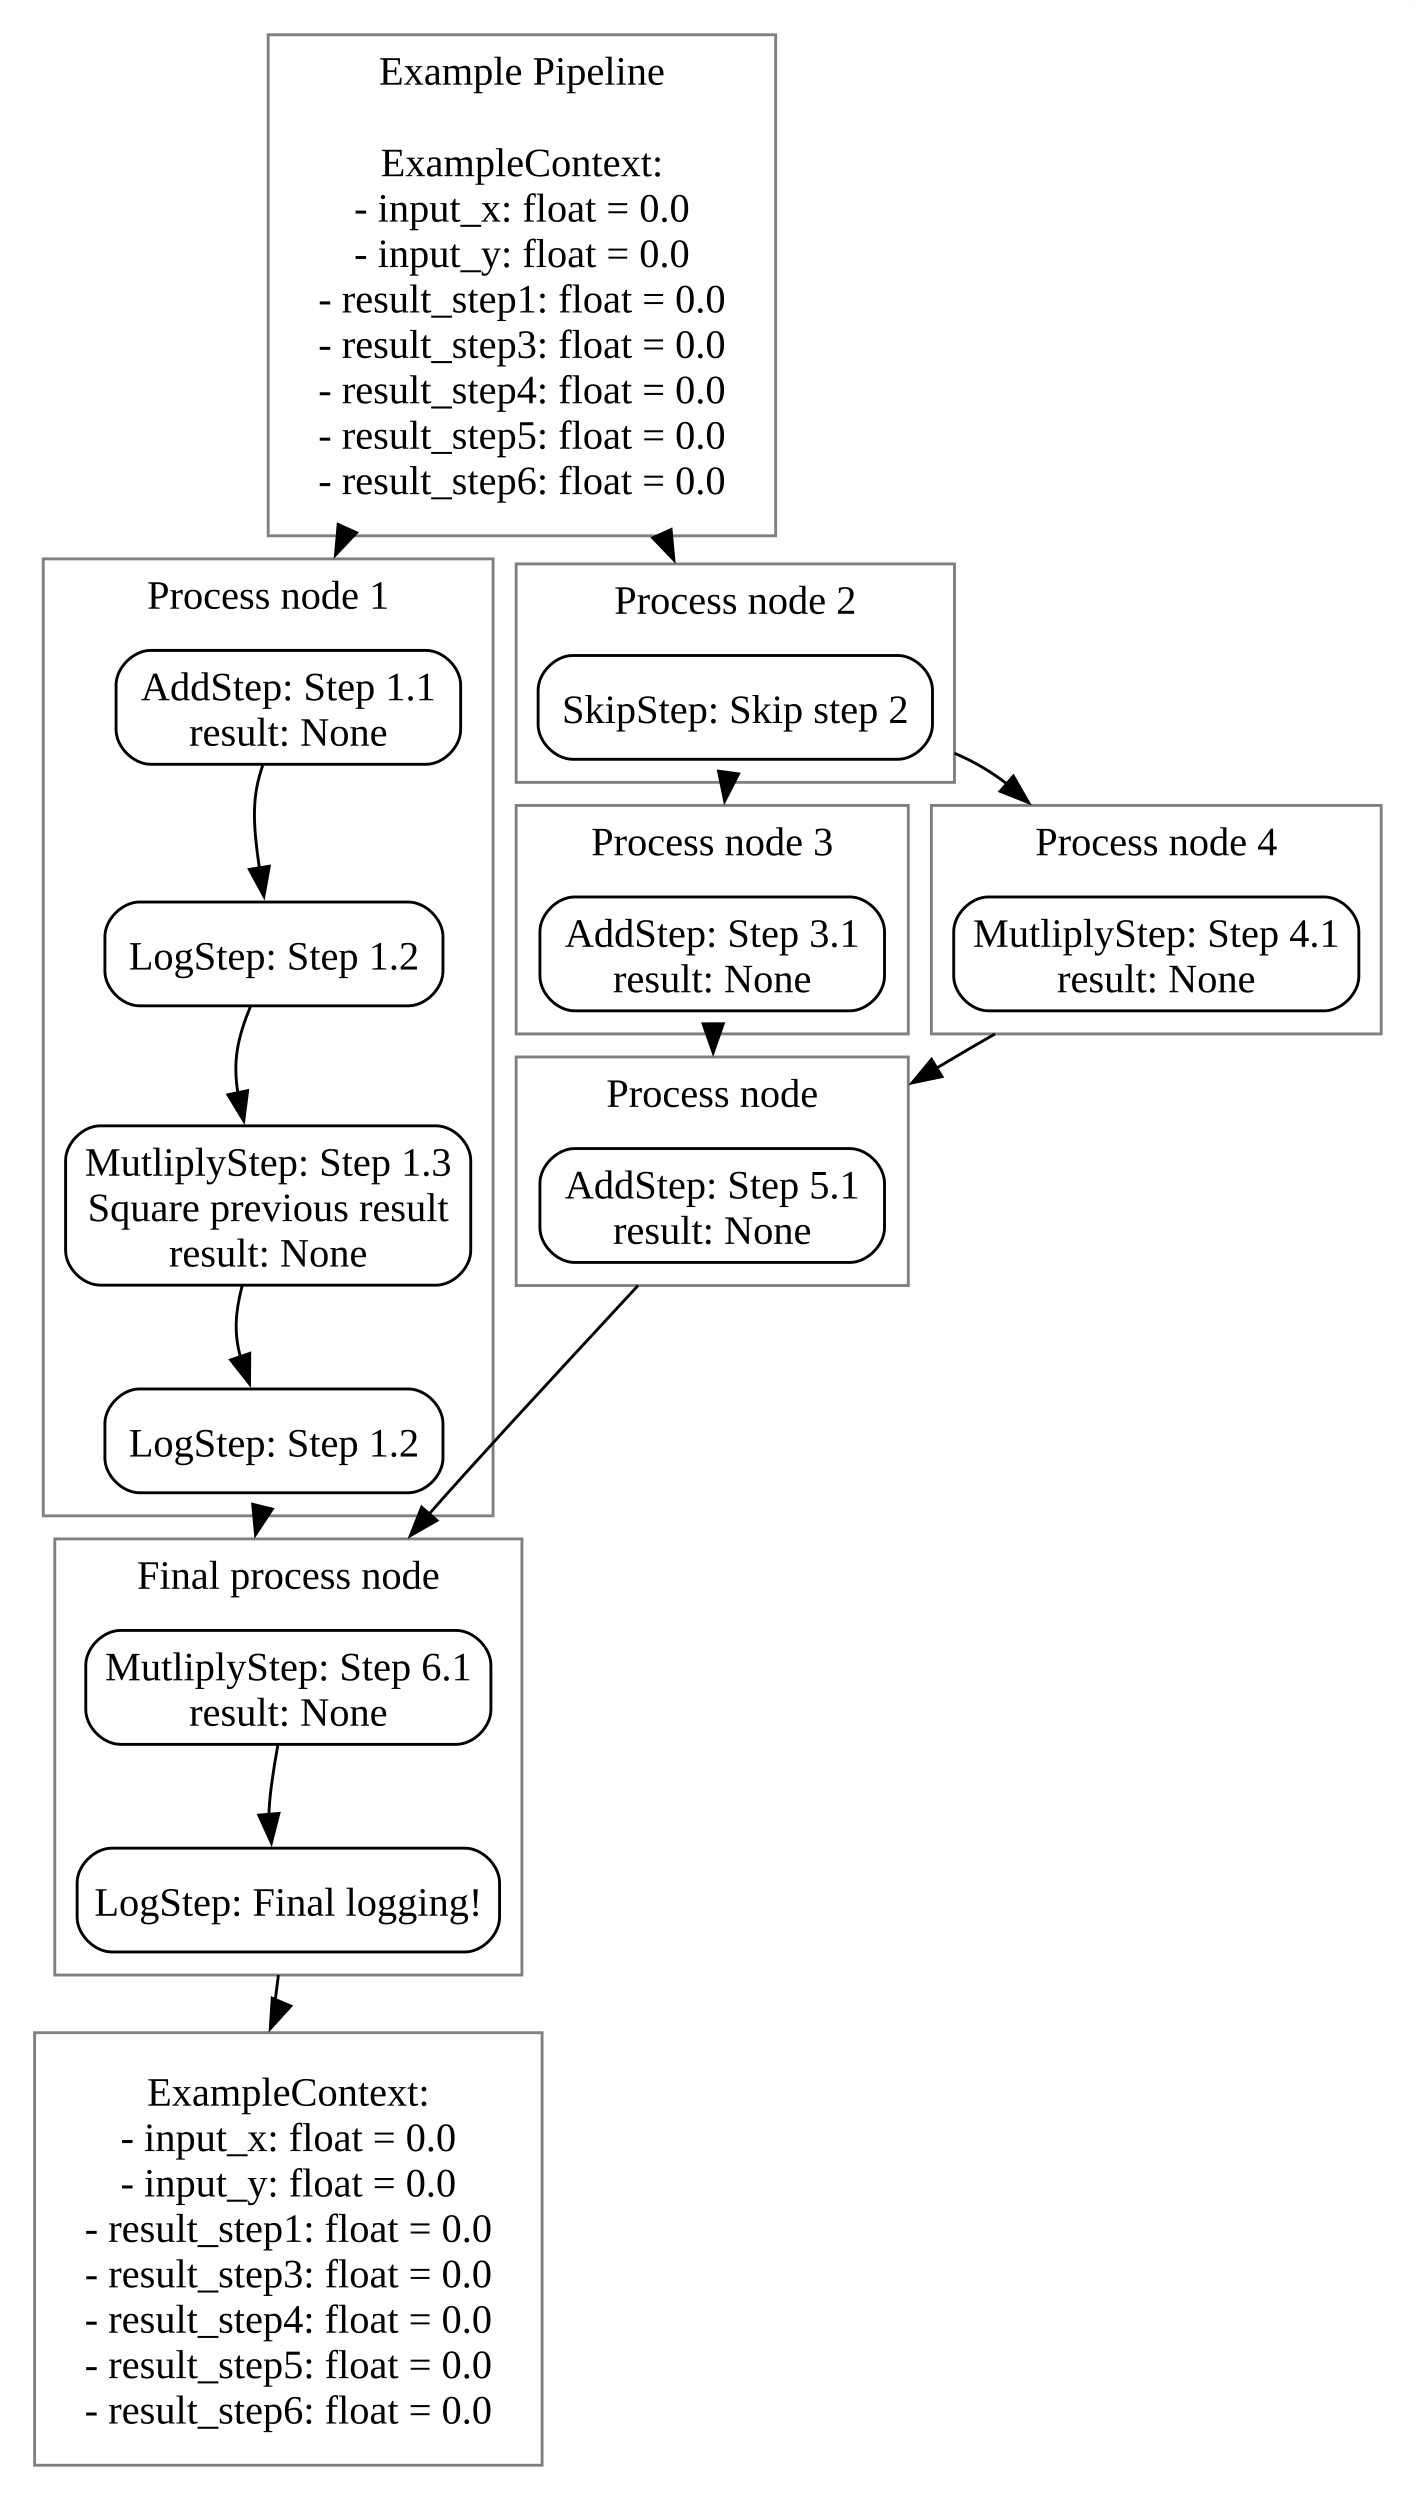
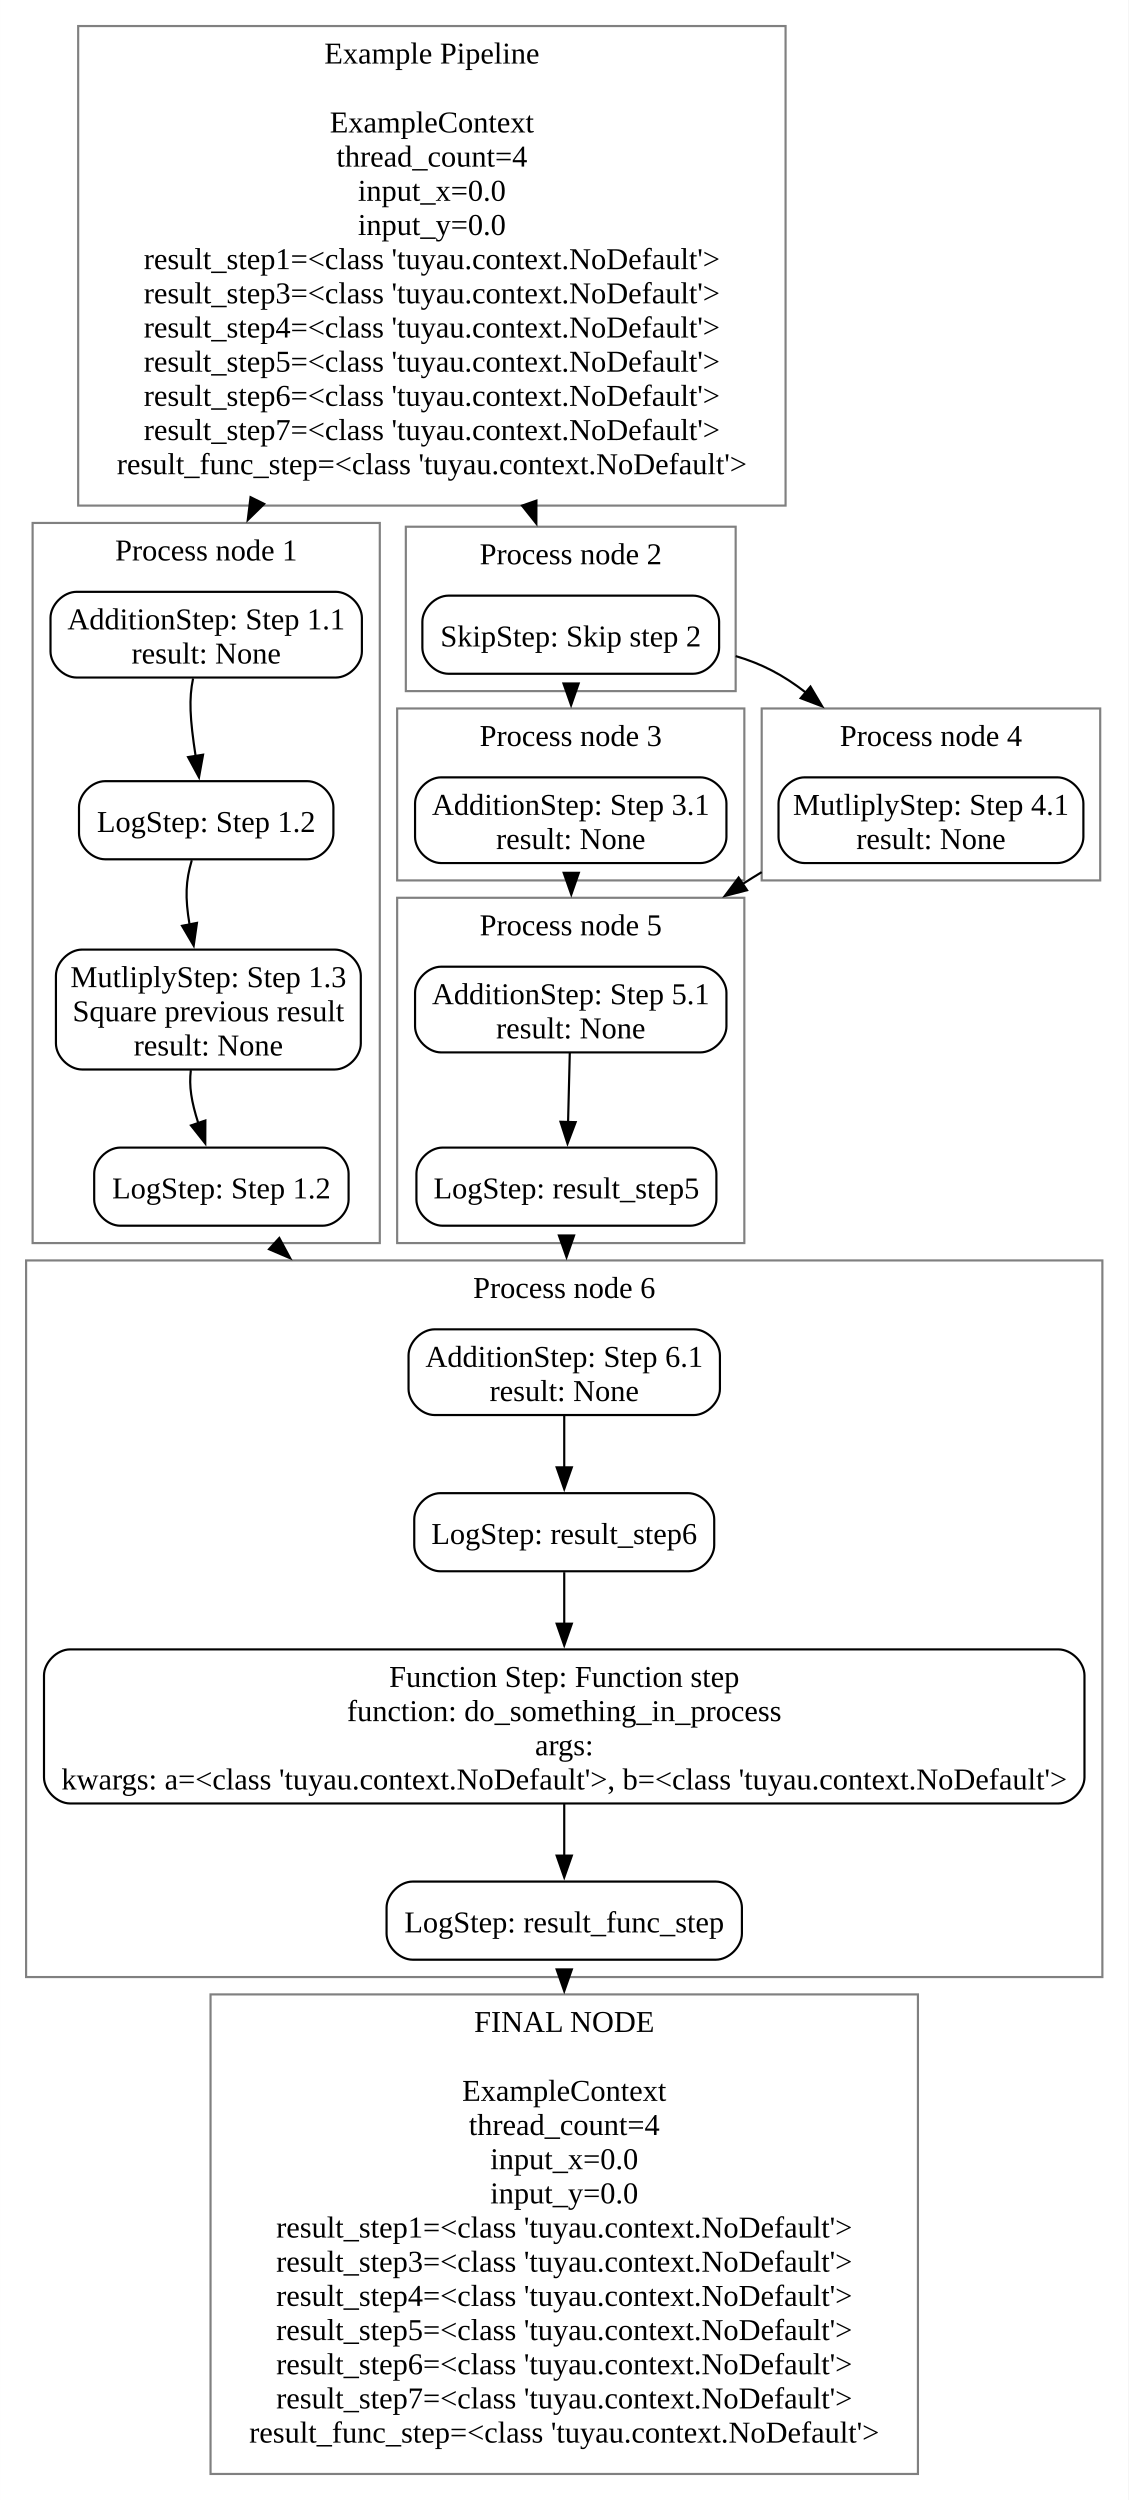
- <svg xmlns="http://www.w3.org/2000/svg" width="491pt" height="867pt" viewBox="0.00 0.00 491.00 866.88">
-   <g id="graph0" class="graph" transform="scale(1 1) rotate(0) translate(4 862.88)">
-     <polygon fill="white" stroke="none" points="-4,4 -4,-862.88 487,-862.88 487,4 -4,4" />
+ <svg xmlns="http://www.w3.org/2000/svg" width="520pt" height="1152pt" viewBox="0.00 0.00 520.00 1152.12">
+   <g id="graph0" class="graph" transform="scale(1 1) rotate(0) translate(4 1148.12)">
+     <polygon fill="white" stroke="none" points="-4,4 -4,-1148.12 516,-1148.12 516,4 -4,4" />
    <g id="clust1" class="cluster">
-       <polygon fill="none" stroke="grey" points="89,-677.12 89,-850.88 265,-850.88 265,-677.12 89,-677.12" />
-       <text text-anchor="middle" x="177" y="-833.58" font-family="Times New Roman,serif" font-size="14.00">Example Pipeline</text>
+       <polygon fill="none" stroke="grey" points="32,-915.12 32,-1136.12 358,-1136.12 358,-915.12 32,-915.12" />
+       <text text-anchor="middle" x="195" y="-1118.83" font-family="Times New Roman,serif" font-size="14.00">Example Pipeline</text>
    </g>
    <g id="clust2" class="cluster">
-       <polygon fill="none" stroke="grey" points="11,-337.25 11,-669.12 167,-669.12 167,-337.25 11,-337.25" />
-       <text text-anchor="middle" x="89" y="-651.83" font-family="Times New Roman,serif" font-size="14.00">Process node 1</text>
+       <polygon fill="none" stroke="grey" points="11,-575.25 11,-907.12 171,-907.12 171,-575.25 11,-575.25" />
+       <text text-anchor="middle" x="91" y="-889.83" font-family="Times New Roman,serif" font-size="14.00">Process node 1</text>
    </g>
    <g id="clust3" class="cluster">
-       <polygon fill="none" stroke="grey" points="15,-178 15,-329.25 177,-329.25 177,-178 15,-178" />
-       <text text-anchor="middle" x="96" y="-311.95" font-family="Times New Roman,serif" font-size="14.00">Final process node</text>
+       <polygon fill="none" stroke="grey" points="8,-237 8,-567.25 504,-567.25 504,-237 8,-237" />
+       <text text-anchor="middle" x="256" y="-549.95" font-family="Times New Roman,serif" font-size="14.00">Process node 6</text>
    </g>
    <g id="clust4" class="cluster">
-       <polygon fill="none" stroke="grey" points="8,-8 8,-158 184,-158 184,-8 8,-8" />
+       <polygon fill="none" stroke="grey" points="93,-8 93,-229 419,-229 419,-8 93,-8" />
+       <text text-anchor="middle" x="256" y="-211.7" font-family="Times New Roman,serif" font-size="14.00">FINAL NODE</text>
    </g>
    <g id="clust5" class="cluster">
-       <polygon fill="none" stroke="grey" points="175,-591.62 175,-667.38 327,-667.38 327,-591.62 175,-591.62" />
-       <text text-anchor="middle" x="251" y="-650.08" font-family="Times New Roman,serif" font-size="14.00">Process node 2</text>
+       <polygon fill="none" stroke="grey" points="183,-829.62 183,-905.38 335,-905.38 335,-829.62 183,-829.62" />
+       <text text-anchor="middle" x="259" y="-888.08" font-family="Times New Roman,serif" font-size="14.00">Process node 2</text>
    </g>
    <g id="clust6" class="cluster">
-       <polygon fill="none" stroke="grey" points="175,-504.38 175,-583.62 311,-583.62 311,-504.38 175,-504.38" />
-       <text text-anchor="middle" x="243" y="-566.33" font-family="Times New Roman,serif" font-size="14.00">Process node 3</text>
+       <polygon fill="none" stroke="grey" points="179,-742.38 179,-821.62 339,-821.62 339,-742.38 179,-742.38" />
+       <text text-anchor="middle" x="259" y="-804.33" font-family="Times New Roman,serif" font-size="14.00">Process node 3</text>
    </g>
    <g id="clust7" class="cluster">
-       <polygon fill="none" stroke="grey" points="175,-417.12 175,-496.38 311,-496.38 311,-417.12 175,-417.12" />
-       <text text-anchor="middle" x="243" y="-479.07" font-family="Times New Roman,serif" font-size="14.00">Process node </text>
+       <polygon fill="none" stroke="grey" points="179,-575.25 179,-734.38 339,-734.38 339,-575.25 179,-575.25" />
+       <text text-anchor="middle" x="259" y="-717.08" font-family="Times New Roman,serif" font-size="14.00">Process node 5</text>
    </g>
    <g id="clust8" class="cluster">
-       <polygon fill="none" stroke="grey" points="319,-504.38 319,-583.62 475,-583.62 475,-504.38 319,-504.38" />
-       <text text-anchor="middle" x="397" y="-566.33" font-family="Times New Roman,serif" font-size="14.00">Process node 4</text>
+       <polygon fill="none" stroke="grey" points="347,-742.38 347,-821.62 503,-821.62 503,-742.38 347,-742.38" />
+       <text text-anchor="middle" x="425" y="-804.33" font-family="Times New Roman,serif" font-size="14.00">Process node 4</text>
    </g>
    <g id="node1" class="node">
-       <text text-anchor="middle" x="177" y="-801.83" font-family="Times New Roman,serif" font-size="14.00">ExampleContext:</text>
-       <text text-anchor="middle" x="177" y="-786.08" font-family="Times New Roman,serif" font-size="14.00"> - input_x: float = 0.0</text>
-       <text text-anchor="middle" x="177" y="-770.33" font-family="Times New Roman,serif" font-size="14.00"> - input_y: float = 0.0</text>
-       <text text-anchor="middle" x="177" y="-754.58" font-family="Times New Roman,serif" font-size="14.00"> - result_step1: float = 0.0</text>
-       <text text-anchor="middle" x="177" y="-738.83" font-family="Times New Roman,serif" font-size="14.00"> - result_step3: float = 0.0</text>
-       <text text-anchor="middle" x="177" y="-723.08" font-family="Times New Roman,serif" font-size="14.00"> - result_step4: float = 0.0</text>
-       <text text-anchor="middle" x="177" y="-707.33" font-family="Times New Roman,serif" font-size="14.00"> - result_step5: float = 0.0</text>
-       <text text-anchor="middle" x="177" y="-691.58" font-family="Times New Roman,serif" font-size="14.00"> - result_step6: float = 0.0</text>
+       <text text-anchor="middle" x="195" y="-1087.08" font-family="Times New Roman,serif" font-size="14.00">ExampleContext</text>
+       <text text-anchor="middle" x="195" y="-1071.33" font-family="Times New Roman,serif" font-size="14.00">thread_count=4</text>
+       <text text-anchor="middle" x="195" y="-1055.58" font-family="Times New Roman,serif" font-size="14.00"> input_x=0.0</text>
+       <text text-anchor="middle" x="195" y="-1039.83" font-family="Times New Roman,serif" font-size="14.00"> input_y=0.0</text>
+       <text text-anchor="middle" x="195" y="-1024.08" font-family="Times New Roman,serif" font-size="14.00"> result_step1=&lt;class 'tuyau.context.NoDefault'&gt;</text>
+       <text text-anchor="middle" x="195" y="-1008.33" font-family="Times New Roman,serif" font-size="14.00"> result_step3=&lt;class 'tuyau.context.NoDefault'&gt;</text>
+       <text text-anchor="middle" x="195" y="-992.58" font-family="Times New Roman,serif" font-size="14.00"> result_step4=&lt;class 'tuyau.context.NoDefault'&gt;</text>
+       <text text-anchor="middle" x="195" y="-976.83" font-family="Times New Roman,serif" font-size="14.00"> result_step5=&lt;class 'tuyau.context.NoDefault'&gt;</text>
+       <text text-anchor="middle" x="195" y="-961.08" font-family="Times New Roman,serif" font-size="14.00"> result_step6=&lt;class 'tuyau.context.NoDefault'&gt;</text>
+       <text text-anchor="middle" x="195" y="-945.33" font-family="Times New Roman,serif" font-size="14.00"> result_step7=&lt;class 'tuyau.context.NoDefault'&gt;</text>
+       <text text-anchor="middle" x="195" y="-929.58" font-family="Times New Roman,serif" font-size="14.00"> result_func_step=&lt;class 'tuyau.context.NoDefault'&gt;</text>
    </g>
    <g id="node2" class="node">
-       <path fill="none" stroke="black" d="M143.75,-637.38C143.75,-637.38 48.25,-637.38 48.25,-637.38 42.25,-637.38 36.25,-631.38 36.25,-625.38 36.25,-625.38 36.25,-609.88 36.25,-609.88 36.25,-603.88 42.25,-597.88 48.25,-597.88 48.25,-597.88 143.75,-597.88 143.75,-597.88 149.75,-597.88 155.75,-603.88 155.75,-609.88 155.75,-609.88 155.75,-625.38 155.75,-625.38 155.75,-631.38 149.75,-637.38 143.75,-637.38" />
-       <text text-anchor="middle" x="96" y="-620.08" font-family="Times New Roman,serif" font-size="14.00">AddStep: Step 1.1</text>
-       <text text-anchor="middle" x="96" y="-604.33" font-family="Times New Roman,serif" font-size="14.00">result: None</text>
+       <path fill="none" stroke="black" d="M150.75,-875.38C150.75,-875.38 31.25,-875.38 31.25,-875.38 25.25,-875.38 19.25,-869.38 19.25,-863.38 19.25,-863.38 19.25,-847.88 19.25,-847.88 19.25,-841.88 25.25,-835.88 31.25,-835.88 31.25,-835.88 150.75,-835.88 150.75,-835.88 156.75,-835.88 162.75,-841.88 162.75,-847.88 162.75,-847.88 162.75,-863.38 162.75,-863.38 162.75,-869.38 156.75,-875.38 150.75,-875.38" />
+       <text text-anchor="middle" x="91" y="-858.08" font-family="Times New Roman,serif" font-size="14.00">AdditionStep: Step 1.1</text>
+       <text text-anchor="middle" x="91" y="-842.33" font-family="Times New Roman,serif" font-size="14.00">result: None</text>
    </g>
    <g id="edge4" class="edge">
-       <path fill="none" stroke="black" d="M115.33,-677.12C114.43,-675.12 113.53,-673.12 112.63,-671.12" />
-       <polygon fill="black" stroke="black" points="119.65,-678.19 112.35,-670.5 113.27,-681.06 119.65,-678.19" />
+       <path fill="none" stroke="black" d="M113.44,-915.12C112.45,-913.12 111.46,-911.12 110.47,-909.12" />
+       <polygon fill="black" stroke="black" points="117.72,-915.89 110.15,-908.48 111.44,-918.99 117.72,-915.89" />
+     </g>
+     <g id="node12" class="node">
+       <path fill="none" stroke="black" d="M315.38,-873.62C315.38,-873.62 202.62,-873.62 202.62,-873.62 196.62,-873.62 190.62,-867.62 190.62,-861.62 190.62,-861.62 190.62,-849.62 190.62,-849.62 190.62,-843.62 196.62,-837.62 202.62,-837.62 202.62,-837.62 315.38,-837.62 315.38,-837.62 321.38,-837.62 327.38,-843.62 327.38,-849.62 327.38,-849.62 327.38,-861.62 327.38,-861.62 327.38,-867.62 321.38,-873.62 315.38,-873.62" />
+       <text text-anchor="middle" x="259" y="-850.2" font-family="Times New Roman,serif" font-size="14.00">SkipStep: Skip step 2</text>
+     </g>
+     <g id="edge11" class="edge">
+       <path fill="none" stroke="black" d="M240.26,-915.12C241.11,-912.69 241.95,-910.25 242.8,-907.81" />
+       <polygon fill="black" stroke="black" points="243.18,-917.4 243.15,-906.8 236.56,-915.1 243.18,-917.4" />
+     </g>
+     <g id="node3" class="node">
+       <path fill="none" stroke="black" d="M137.62,-788.12C137.62,-788.12 44.38,-788.12 44.38,-788.12 38.38,-788.12 32.38,-782.12 32.38,-776.12 32.38,-776.12 32.38,-764.12 32.38,-764.12 32.38,-758.12 38.38,-752.12 44.38,-752.12 44.38,-752.12 137.62,-752.12 137.62,-752.12 143.62,-752.12 149.62,-758.12 149.62,-764.12 149.62,-764.12 149.62,-776.12 149.62,-776.12 149.62,-782.12 143.62,-788.12 137.62,-788.12" />
+       <text text-anchor="middle" x="91" y="-764.7" font-family="Times New Roman,serif" font-size="14.00">LogStep: Step 1.2</text>
+     </g>
+     <g id="edge1" class="edge">
+       <path fill="none" stroke="black" d="M84.95,-835.45C83.02,-826.03 83.42,-817.4 86.16,-799.42" />
+       <polygon fill="black" stroke="black" points="89.56,-800.32 87.68,-789.89 82.65,-799.22 89.56,-800.32" />
+     </g>
+     <g id="node4" class="node">
+       <path fill="none" stroke="black" d="M150.25,-710.5C150.25,-710.5 33.75,-710.5 33.75,-710.5 27.75,-710.5 21.75,-704.5 21.75,-698.5 21.75,-698.5 21.75,-667.25 21.75,-667.25 21.75,-661.25 27.75,-655.25 33.75,-655.25 33.75,-655.25 150.25,-655.25 150.25,-655.25 156.25,-655.25 162.25,-661.25 162.25,-667.25 162.25,-667.25 162.25,-698.5 162.25,-698.5 162.25,-704.5 156.25,-710.5 150.25,-710.5" />
+       <text text-anchor="middle" x="92" y="-693.2" font-family="Times New Roman,serif" font-size="14.00">MutliplyStep: Step 1.3</text>
+       <text text-anchor="middle" x="92" y="-677.45" font-family="Times New Roman,serif" font-size="14.00">Square previous result</text>
+       <text text-anchor="middle" x="92" y="-661.7" font-family="Times New Roman,serif" font-size="14.00">result: None</text>
+     </g>
+     <g id="edge2" class="edge">
+       <path fill="none" stroke="black" d="M84.36,-751.69C81.55,-742.15 81.18,-734.74 83.36,-721.86" />
+       <polygon fill="black" stroke="black" points="86.74,-722.8 85.23,-712.31 79.87,-721.46 86.74,-722.8" />
+     </g>
+     <g id="node5" class="node">
+       <path fill="none" stroke="black" d="M144.62,-619.25C144.62,-619.25 51.38,-619.25 51.38,-619.25 45.38,-619.25 39.38,-613.25 39.38,-607.25 39.38,-607.25 39.38,-595.25 39.38,-595.25 39.38,-589.25 45.38,-583.25 51.38,-583.25 51.38,-583.25 144.62,-583.25 144.62,-583.25 150.62,-583.25 156.62,-589.25 156.62,-595.25 156.62,-595.25 156.62,-607.25 156.62,-607.25 156.62,-613.25 150.62,-619.25 144.62,-619.25" />
+       <text text-anchor="middle" x="98" y="-595.83" font-family="Times New Roman,serif" font-size="14.00">LogStep: Step 1.2</text>
+     </g>
+     <g id="edge3" class="edge">
+       <path fill="none" stroke="black" d="M83.92,-654.93C83.05,-647.51 84.1,-640.68 87.4,-630.33" />
+       <polygon fill="black" stroke="black" points="90.61,-631.74 90.57,-621.15 83.99,-629.46 90.61,-631.74" />
+     </g>
+     <g id="node6" class="node">
+       <path fill="none" stroke="black" d="M315.75,-535.5C315.75,-535.5 196.25,-535.5 196.25,-535.5 190.25,-535.5 184.25,-529.5 184.25,-523.5 184.25,-523.5 184.25,-508 184.25,-508 184.25,-502 190.25,-496 196.25,-496 196.25,-496 315.75,-496 315.75,-496 321.75,-496 327.75,-502 327.75,-508 327.75,-508 327.75,-523.5 327.75,-523.5 327.75,-529.5 321.75,-535.5 315.75,-535.5" />
+       <text text-anchor="middle" x="256" y="-518.2" font-family="Times New Roman,serif" font-size="14.00">AdditionStep: Step 6.1</text>
+       <text text-anchor="middle" x="256" y="-502.45" font-family="Times New Roman,serif" font-size="14.00">result: None</text>
+     </g>
+     <g id="edge8" class="edge">
+       <path fill="none" stroke="black" d="M122.07,-575.25C122.18,-575.15 122.28,-575.04 122.39,-574.94" />
+       <polygon fill="black" stroke="black" points="124.68,-577.59 129.7,-568.27 119.96,-572.42 124.68,-577.59" />
+     </g>
+     <g id="node7" class="node">
+       <path fill="none" stroke="black" d="M313.12,-460C313.12,-460 198.88,-460 198.88,-460 192.88,-460 186.88,-454 186.88,-448 186.88,-448 186.88,-436 186.88,-436 186.88,-430 192.88,-424 198.88,-424 198.88,-424 313.12,-424 313.12,-424 319.12,-424 325.12,-430 325.12,-436 325.12,-436 325.12,-448 325.12,-448 325.12,-454 319.12,-460 313.12,-460" />
+       <text text-anchor="middle" x="256" y="-436.57" font-family="Times New Roman,serif" font-size="14.00">LogStep: result_step6</text>
+     </g>
+     <g id="edge5" class="edge">
+       <path fill="none" stroke="black" d="M256,-495.93C256,-484.99 256,-477.44 256,-471.5" />
+       <polygon fill="black" stroke="black" points="259.5,-471.9 256,-461.9 252.5,-471.9 259.5,-471.9" />
+     </g>
+     <g id="node8" class="node">
+       <path fill="none" stroke="black" d="M483.75,-388C483.75,-388 28.25,-388 28.25,-388 22.25,-388 16.25,-382 16.25,-376 16.25,-376 16.25,-329 16.25,-329 16.25,-323 22.25,-317 28.25,-317 28.25,-317 483.75,-317 483.75,-317 489.75,-317 495.75,-323 495.75,-329 495.75,-329 495.75,-376 495.75,-376 495.75,-382 489.75,-388 483.75,-388" />
+       <text text-anchor="middle" x="256" y="-370.7" font-family="Times New Roman,serif" font-size="14.00">Function Step: Function step</text>
+       <text text-anchor="middle" x="256" y="-354.95" font-family="Times New Roman,serif" font-size="14.00">function: do_something_in_process</text>
+       <text text-anchor="middle" x="256" y="-339.2" font-family="Times New Roman,serif" font-size="14.00">args: </text>
+       <text text-anchor="middle" x="256" y="-323.45" font-family="Times New Roman,serif" font-size="14.00">kwargs: a=&lt;class 'tuyau.context.NoDefault'&gt;, b=&lt;class 'tuyau.context.NoDefault'&gt;</text>
+     </g>
+     <g id="edge6" class="edge">
+       <path fill="none" stroke="black" d="M256,-423.57C256,-413.86 256,-406.14 256,-399.76" />
+       <polygon fill="black" stroke="black" points="259.5,-399.85 256,-389.85 252.5,-399.85 259.5,-399.85" />
+     </g>
+     <g id="node9" class="node">
+       <path fill="none" stroke="black" d="M325.88,-281C325.88,-281 186.12,-281 186.12,-281 180.12,-281 174.12,-275 174.12,-269 174.12,-269 174.12,-257 174.12,-257 174.12,-251 180.12,-245 186.12,-245 186.12,-245 325.88,-245 325.88,-245 331.88,-245 337.88,-251 337.88,-257 337.88,-257 337.88,-269 337.88,-269 337.88,-275 331.88,-281 325.88,-281" />
+       <text text-anchor="middle" x="256" y="-257.57" font-family="Times New Roman,serif" font-size="14.00">LogStep: result_func_step</text>
+     </g>
+     <g id="edge7" class="edge">
+       <path fill="none" stroke="black" d="M256,-316.73C256,-306.17 256,-298.85 256,-292.78" />
+       <polygon fill="black" stroke="black" points="259.5,-292.95 256,-282.95 252.5,-292.95 259.5,-292.95" />
+     </g>
+     <g id="node11" class="node">
+       <text text-anchor="middle" x="256" y="-179.95" font-family="Times New Roman,serif" font-size="14.00">ExampleContext</text>
+       <text text-anchor="middle" x="256" y="-164.2" font-family="Times New Roman,serif" font-size="14.00">thread_count=4</text>
+       <text text-anchor="middle" x="256" y="-148.45" font-family="Times New Roman,serif" font-size="14.00"> input_x=0.0</text>
+       <text text-anchor="middle" x="256" y="-132.7" font-family="Times New Roman,serif" font-size="14.00"> input_y=0.0</text>
+       <text text-anchor="middle" x="256" y="-116.95" font-family="Times New Roman,serif" font-size="14.00"> result_step1=&lt;class 'tuyau.context.NoDefault'&gt;</text>
+       <text text-anchor="middle" x="256" y="-101.2" font-family="Times New Roman,serif" font-size="14.00"> result_step3=&lt;class 'tuyau.context.NoDefault'&gt;</text>
+       <text text-anchor="middle" x="256" y="-85.45" font-family="Times New Roman,serif" font-size="14.00"> result_step4=&lt;class 'tuyau.context.NoDefault'&gt;</text>
+       <text text-anchor="middle" x="256" y="-69.7" font-family="Times New Roman,serif" font-size="14.00"> result_step5=&lt;class 'tuyau.context.NoDefault'&gt;</text>
+       <text text-anchor="middle" x="256" y="-53.95" font-family="Times New Roman,serif" font-size="14.00"> result_step6=&lt;class 'tuyau.context.NoDefault'&gt;</text>
+       <text text-anchor="middle" x="256" y="-38.2" font-family="Times New Roman,serif" font-size="14.00"> result_step7=&lt;class 'tuyau.context.NoDefault'&gt;</text>
+       <text text-anchor="middle" x="256" y="-22.45" font-family="Times New Roman,serif" font-size="14.00"> result_func_step=&lt;class 'tuyau.context.NoDefault'&gt;</text>
+     </g>
+     <g id="edge10" class="edge">
+       <path fill="none" stroke="black" d="M256,-237C256,-235 256,-233 256,-231" />
+       <polygon fill="black" stroke="black" points="259.5,-240.51 256,-230.51 252.5,-240.51 259.5,-240.51" />
    </g>
    <g id="node10" class="node">
-       <path fill="none" stroke="black" d="M307.38,-635.62C307.38,-635.62 194.62,-635.62 194.62,-635.62 188.62,-635.62 182.62,-629.62 182.62,-623.62 182.62,-623.62 182.62,-611.62 182.62,-611.62 182.62,-605.62 188.62,-599.62 194.62,-599.62 194.62,-599.62 307.38,-599.62 307.38,-599.62 313.38,-599.62 319.38,-605.62 319.38,-611.62 319.38,-611.62 319.38,-623.62 319.38,-623.62 319.38,-629.62 313.38,-635.62 307.38,-635.62" />
-       <text text-anchor="middle" x="251" y="-612.2" font-family="Times New Roman,serif" font-size="14.00">SkipStep: Skip step 2</text>
+       <path fill="none" stroke="black" d="M314.12,-619.25C314.12,-619.25 199.88,-619.25 199.88,-619.25 193.88,-619.25 187.88,-613.25 187.88,-607.25 187.88,-607.25 187.88,-595.25 187.88,-595.25 187.88,-589.25 193.88,-583.25 199.88,-583.25 199.88,-583.25 314.12,-583.25 314.12,-583.25 320.12,-583.25 326.12,-589.25 326.12,-595.25 326.12,-595.25 326.12,-607.25 326.12,-607.25 326.12,-613.25 320.12,-619.25 314.12,-619.25" />
+       <text text-anchor="middle" x="257" y="-595.83" font-family="Times New Roman,serif" font-size="14.00">LogStep: result_step5</text>
    </g>
    <g id="edge9" class="edge">
-       <path fill="none" stroke="black" d="M225.88,-677.12C226.99,-674.69 228.11,-672.25 229.22,-669.81" />
-       <polygon fill="black" stroke="black" points="228.73,-679.3 229.7,-668.75 222.37,-676.39 228.73,-679.3" />
+       <path fill="none" stroke="black" d="M257.05,-575.25C257.05,-573.25 257.05,-571.25 257.05,-569.25" />
+       <polygon fill="black" stroke="black" points="260.54,-578.76 257.06,-568.76 253.54,-578.75 260.54,-578.76" />
    </g>
-     <g id="node3" class="node">
-       <path fill="none" stroke="black" d="M137.62,-550.12C137.62,-550.12 44.38,-550.12 44.38,-550.12 38.38,-550.12 32.38,-544.12 32.38,-538.12 32.38,-538.12 32.38,-526.12 32.38,-526.12 32.38,-520.12 38.38,-514.12 44.38,-514.12 44.38,-514.12 137.62,-514.12 137.62,-514.12 143.62,-514.12 149.62,-520.12 149.62,-526.12 149.62,-526.12 149.62,-538.12 149.62,-538.12 149.62,-544.12 143.62,-550.12 137.62,-550.12" />
-       <text text-anchor="middle" x="91" y="-526.7" font-family="Times New Roman,serif" font-size="14.00">LogStep: Step 1.2</text>
+     <g id="node13" class="node">
+       <path fill="none" stroke="black" d="M318.75,-789.88C318.75,-789.88 199.25,-789.88 199.25,-789.88 193.25,-789.88 187.25,-783.88 187.25,-777.88 187.25,-777.88 187.25,-762.38 187.25,-762.38 187.25,-756.38 193.25,-750.38 199.25,-750.38 199.25,-750.38 318.75,-750.38 318.75,-750.38 324.75,-750.38 330.75,-756.38 330.75,-762.38 330.75,-762.38 330.75,-777.88 330.75,-777.88 330.75,-783.88 324.75,-789.88 318.75,-789.88" />
+       <text text-anchor="middle" x="259" y="-772.58" font-family="Times New Roman,serif" font-size="14.00">AdditionStep: Step 3.1</text>
+       <text text-anchor="middle" x="259" y="-756.83" font-family="Times New Roman,serif" font-size="14.00">result: None</text>
    </g>
-     <g id="edge1" class="edge">
-       <path fill="none" stroke="black" d="M87.13,-597.55C83.6,-587.38 83.42,-579.05 85.96,-561.84" />
-       <polygon fill="black" stroke="black" points="89.39,-562.53 87.52,-552.1 82.48,-561.42 89.39,-562.53" />
+     <g id="edge12" class="edge">
+       <path fill="none" stroke="black" d="M259.15,-829.62C259.15,-827.62 259.15,-825.62 259.16,-823.62" />
+       <polygon fill="black" stroke="black" points="262.65,-833.14 259.16,-823.14 255.65,-833.13 262.65,-833.14" />
    </g>
-     <g id="node4" class="node">
-       <path fill="none" stroke="black" d="M147.25,-472.5C147.25,-472.5 30.75,-472.5 30.75,-472.5 24.75,-472.5 18.75,-466.5 18.75,-460.5 18.75,-460.5 18.75,-429.25 18.75,-429.25 18.75,-423.25 24.75,-417.25 30.75,-417.25 30.75,-417.25 147.25,-417.25 147.25,-417.25 153.25,-417.25 159.25,-423.25 159.25,-429.25 159.25,-429.25 159.25,-460.5 159.25,-460.5 159.25,-466.5 153.25,-472.5 147.25,-472.5" />
-       <text text-anchor="middle" x="89" y="-455.2" font-family="Times New Roman,serif" font-size="14.00">MutliplyStep: Step 1.3</text>
-       <text text-anchor="middle" x="89" y="-439.45" font-family="Times New Roman,serif" font-size="14.00">Square previous result</text>
-       <text text-anchor="middle" x="89" y="-423.7" font-family="Times New Roman,serif" font-size="14.00">result: None</text>
+     <g id="node15" class="node">
+       <path fill="none" stroke="black" d="M483.25,-789.88C483.25,-789.88 366.75,-789.88 366.75,-789.88 360.75,-789.88 354.75,-783.88 354.75,-777.88 354.75,-777.88 354.75,-762.38 354.75,-762.38 354.75,-756.38 360.75,-750.38 366.75,-750.38 366.75,-750.38 483.25,-750.38 483.25,-750.38 489.25,-750.38 495.25,-756.38 495.25,-762.38 495.25,-762.38 495.25,-777.88 495.25,-777.88 495.25,-783.88 489.25,-789.88 483.25,-789.88" />
+       <text text-anchor="middle" x="425" y="-772.58" font-family="Times New Roman,serif" font-size="14.00">MutliplyStep: Step 4.1</text>
+       <text text-anchor="middle" x="425" y="-756.83" font-family="Times New Roman,serif" font-size="14.00">result: None</text>
    </g>
-     <g id="edge2" class="edge">
-       <path fill="none" stroke="black" d="M82.85,-513.9C78.21,-502.49 76.8,-494.96 78.47,-483.99" />
-       <polygon fill="black" stroke="black" points="81.89,-484.72 80.54,-474.21 75.04,-483.27 81.89,-484.72" />
+     <g id="edge16" class="edge">
+       <path fill="none" stroke="black" d="M335,-845.77C346.98,-842.23 356.82,-837.12 367.24,-829.02" />
+       <polygon fill="black" stroke="black" points="369.47,-831.71 374.87,-822.6 364.97,-826.36 369.47,-831.71" />
    </g>
-     <g id="node5" class="node">
-       <path fill="none" stroke="black" d="M137.62,-381.25C137.62,-381.25 44.38,-381.25 44.38,-381.25 38.38,-381.25 32.38,-375.25 32.38,-369.25 32.38,-369.25 32.38,-357.25 32.38,-357.25 32.38,-351.25 38.38,-345.25 44.38,-345.25 44.38,-345.25 137.62,-345.25 137.62,-345.25 143.62,-345.25 149.62,-351.25 149.62,-357.25 149.62,-357.25 149.62,-369.25 149.62,-369.25 149.62,-375.25 143.62,-381.25 137.62,-381.25" />
-       <text text-anchor="middle" x="91" y="-357.82" font-family="Times New Roman,serif" font-size="14.00">LogStep: Step 1.2</text>
+     <g id="node14" class="node">
+       <path fill="none" stroke="black" d="M318.75,-702.62C318.75,-702.62 199.25,-702.62 199.25,-702.62 193.25,-702.62 187.25,-696.62 187.25,-690.62 187.25,-690.62 187.25,-675.12 187.25,-675.12 187.25,-669.12 193.25,-663.12 199.25,-663.12 199.25,-663.12 318.75,-663.12 318.75,-663.12 324.75,-663.12 330.75,-669.12 330.75,-675.12 330.75,-675.12 330.75,-690.62 330.75,-690.62 330.75,-696.62 324.75,-702.62 318.75,-702.62" />
+       <text text-anchor="middle" x="259" y="-685.33" font-family="Times New Roman,serif" font-size="14.00">AdditionStep: Step 5.1</text>
+       <text text-anchor="middle" x="259" y="-669.58" font-family="Times New Roman,serif" font-size="14.00">result: None</text>
    </g>
-     <g id="edge3" class="edge">
-       <path fill="none" stroke="black" d="M79.96,-416.97C77.45,-407.19 77.22,-400.44 79.39,-392.2" />
-       <polygon fill="black" stroke="black" points="82.61,-393.59 82.54,-383 75.98,-391.32 82.61,-393.59" />
-     </g>
-     <g id="node6" class="node">
-       <path fill="none" stroke="black" d="M154.25,-297.5C154.25,-297.5 37.75,-297.5 37.75,-297.5 31.75,-297.5 25.75,-291.5 25.75,-285.5 25.75,-285.5 25.75,-270 25.75,-270 25.75,-264 31.75,-258 37.75,-258 37.75,-258 154.25,-258 154.25,-258 160.25,-258 166.25,-264 166.25,-270 166.25,-270 166.25,-285.5 166.25,-285.5 166.25,-291.5 160.25,-297.5 154.25,-297.5" />
-       <text text-anchor="middle" x="96" y="-280.2" font-family="Times New Roman,serif" font-size="14.00">MutliplyStep: Step 6.1</text>
-       <text text-anchor="middle" x="96" y="-264.45" font-family="Times New Roman,serif" font-size="14.00">result: None</text>
-     </g>
-     <g id="edge7" class="edge">
-       <path fill="none" stroke="black" d="M86.24,-337.25C85.75,-335.25 85.25,-333.25 84.75,-331.25" />
-       <polygon fill="black" stroke="black" points="90.43,-339.58 84.62,-330.72 83.63,-341.26 90.43,-339.58" />
-     </g>
-     <g id="node7" class="node">
-       <path fill="none" stroke="black" d="M157.25,-222C157.25,-222 34.75,-222 34.75,-222 28.75,-222 22.75,-216 22.75,-210 22.75,-210 22.75,-198 22.75,-198 22.75,-192 28.75,-186 34.75,-186 34.75,-186 157.25,-186 157.25,-186 163.25,-186 169.25,-192 169.25,-198 169.25,-198 169.25,-210 169.25,-210 169.25,-216 163.25,-222 157.25,-222" />
-       <text text-anchor="middle" x="96" y="-198.57" font-family="Times New Roman,serif" font-size="14.00">LogStep: Final logging!</text>
-     </g>
-     <g id="edge5" class="edge">
-       <path fill="none" stroke="black" d="M92.36,-257.86C90.43,-246.84 89.4,-239.49 89.26,-233.48" />
-       <polygon fill="black" stroke="black" points="92.72,-234.06 90.1,-223.79 85.75,-233.45 92.72,-234.06" />
-     </g>
-     <g id="node9" class="node">
-       <text text-anchor="middle" x="96" y="-132.7" font-family="Times New Roman,serif" font-size="14.00">ExampleContext:</text>
-       <text text-anchor="middle" x="96" y="-116.95" font-family="Times New Roman,serif" font-size="14.00"> - input_x: float = 0.0</text>
-       <text text-anchor="middle" x="96" y="-101.2" font-family="Times New Roman,serif" font-size="14.00"> - input_y: float = 0.0</text>
-       <text text-anchor="middle" x="96" y="-85.45" font-family="Times New Roman,serif" font-size="14.00"> - result_step1: float = 0.0</text>
-       <text text-anchor="middle" x="96" y="-69.7" font-family="Times New Roman,serif" font-size="14.00"> - result_step3: float = 0.0</text>
-       <text text-anchor="middle" x="96" y="-53.95" font-family="Times New Roman,serif" font-size="14.00"> - result_step4: float = 0.0</text>
-       <text text-anchor="middle" x="96" y="-38.2" font-family="Times New Roman,serif" font-size="14.00"> - result_step5: float = 0.0</text>
-       <text text-anchor="middle" x="96" y="-22.45" font-family="Times New Roman,serif" font-size="14.00"> - result_step6: float = 0.0</text>
-     </g>
-     <g id="edge8" class="edge">
-       <path fill="none" stroke="black" d="M92.55,-178C91.73,-171.73 91.02,-166.1 90.41,-161.01" />
-       <polygon fill="black" stroke="black" points="96.85,-167.24 89.73,-159.39 90.4,-169.97 96.85,-167.24" />
-     </g>
-     <g id="node8" class="node">
-       <path fill="none" stroke="black" d="M290.75,-464.62C290.75,-464.62 195.25,-464.62 195.25,-464.62 189.25,-464.62 183.25,-458.62 183.25,-452.62 183.25,-452.62 183.25,-437.12 183.25,-437.12 183.25,-431.12 189.25,-425.12 195.25,-425.12 195.25,-425.12 290.75,-425.12 290.75,-425.12 296.75,-425.12 302.75,-431.12 302.75,-437.12 302.75,-437.12 302.75,-452.62 302.75,-452.62 302.75,-458.62 296.75,-464.62 290.75,-464.62" />
-       <text text-anchor="middle" x="243" y="-447.32" font-family="Times New Roman,serif" font-size="14.00">AddStep: Step 5.1</text>
-       <text text-anchor="middle" x="243" y="-431.57" font-family="Times New Roman,serif" font-size="14.00">result: None</text>
-     </g>
-     <g id="edge6" class="edge">
-       <path fill="none" stroke="black" d="M217.28,-417.13C180.6,-377.54 159.96,-355.11 144.79,-337.85" />
-       <polygon fill="black" stroke="black" points="147.52,-335.64 138.32,-330.39 142.23,-340.24 147.52,-335.64" />
-     </g>
-     <g id="node11" class="node">
-       <path fill="none" stroke="black" d="M290.75,-551.88C290.75,-551.88 195.25,-551.88 195.25,-551.88 189.25,-551.88 183.25,-545.88 183.25,-539.88 183.25,-539.88 183.25,-524.38 183.25,-524.38 183.25,-518.38 189.25,-512.38 195.25,-512.38 195.25,-512.38 290.75,-512.38 290.75,-512.38 296.75,-512.38 302.75,-518.38 302.75,-524.38 302.75,-524.38 302.75,-539.88 302.75,-539.88 302.75,-545.88 296.75,-551.88 290.75,-551.88" />
-       <text text-anchor="middle" x="243" y="-534.58" font-family="Times New Roman,serif" font-size="14.00">AddStep: Step 3.1</text>
-       <text text-anchor="middle" x="243" y="-518.83" font-family="Times New Roman,serif" font-size="14.00">result: None</text>
-     </g>
-     <g id="edge10" class="edge">
-       <path fill="none" stroke="black" d="M248.2,-591.62C247.92,-589.62 247.65,-587.62 247.38,-585.62" />
-       <polygon fill="black" stroke="black" points="252.13,-594.56 247.32,-585.12 245.19,-595.5 252.13,-594.56" />
-     </g>
-     <g id="node12" class="node">
-       <path fill="none" stroke="black" d="M455.25,-551.88C455.25,-551.88 338.75,-551.88 338.75,-551.88 332.75,-551.88 326.75,-545.88 326.75,-539.88 326.75,-539.88 326.75,-524.38 326.75,-524.38 326.75,-518.38 332.75,-512.38 338.75,-512.38 338.75,-512.38 455.25,-512.38 455.25,-512.38 461.25,-512.38 467.25,-518.38 467.25,-524.38 467.25,-524.38 467.25,-539.88 467.25,-539.88 467.25,-545.88 461.25,-551.88 455.25,-551.88" />
-       <text text-anchor="middle" x="397" y="-534.58" font-family="Times New Roman,serif" font-size="14.00">MutliplyStep: Step 4.1</text>
-       <text text-anchor="middle" x="397" y="-518.83" font-family="Times New Roman,serif" font-size="14.00">result: None</text>
+     <g id="edge14" class="edge">
+       <path fill="none" stroke="black" d="M259.24,-742.38C259.25,-740.37 259.25,-738.37 259.25,-736.37" />
+       <polygon fill="black" stroke="black" points="262.74,-745.89 259.25,-735.88 255.74,-745.88 262.74,-745.89" />
    </g>
    <g id="edge13" class="edge">
-       <path fill="none" stroke="black" d="M327,-601.72C333.71,-598.87 339.62,-595.41 345.4,-590.93" />
-       <polygon fill="black" stroke="black" points="347.43,-593.81 352.69,-584.61 342.84,-588.52 347.43,-593.81" />
+       <path fill="none" stroke="black" d="M258.56,-662.99C258.38,-655.31 258.17,-646.93 257.76,-630.72" />
+       <polygon fill="black" stroke="black" points="261.26,-630.98 257.51,-621.07 254.27,-631.16 261.26,-630.98" />
    </g>
-     <g id="edge11" class="edge">
-       <path fill="none" stroke="black" d="M243.32,-504.38C243.32,-502.37 243.32,-500.37 243.32,-498.37" />
-       <polygon fill="black" stroke="black" points="246.82,-507.89 243.32,-497.89 239.82,-507.88 246.82,-507.89" />
-     </g>
-     <g id="edge12" class="edge">
-       <path fill="none" stroke="black" d="M341.06,-504.38C335.11,-501 328.49,-497.12 320.61,-492.41" />
-       <polygon fill="black" stroke="black" points="322.67,-489.56 312.29,-487.4 319.05,-495.56 322.67,-489.56" />
+     <g id="edge15" class="edge">
+       <path fill="none" stroke="black" d="M347,-746.2C344.16,-744.5 341.2,-742.65 338.07,-740.63" />
+       <polygon fill="black" stroke="black" points="340.25,-737.87 330,-735.22 336.36,-743.69 340.25,-737.87" />
    </g>
  </g>
</svg>
